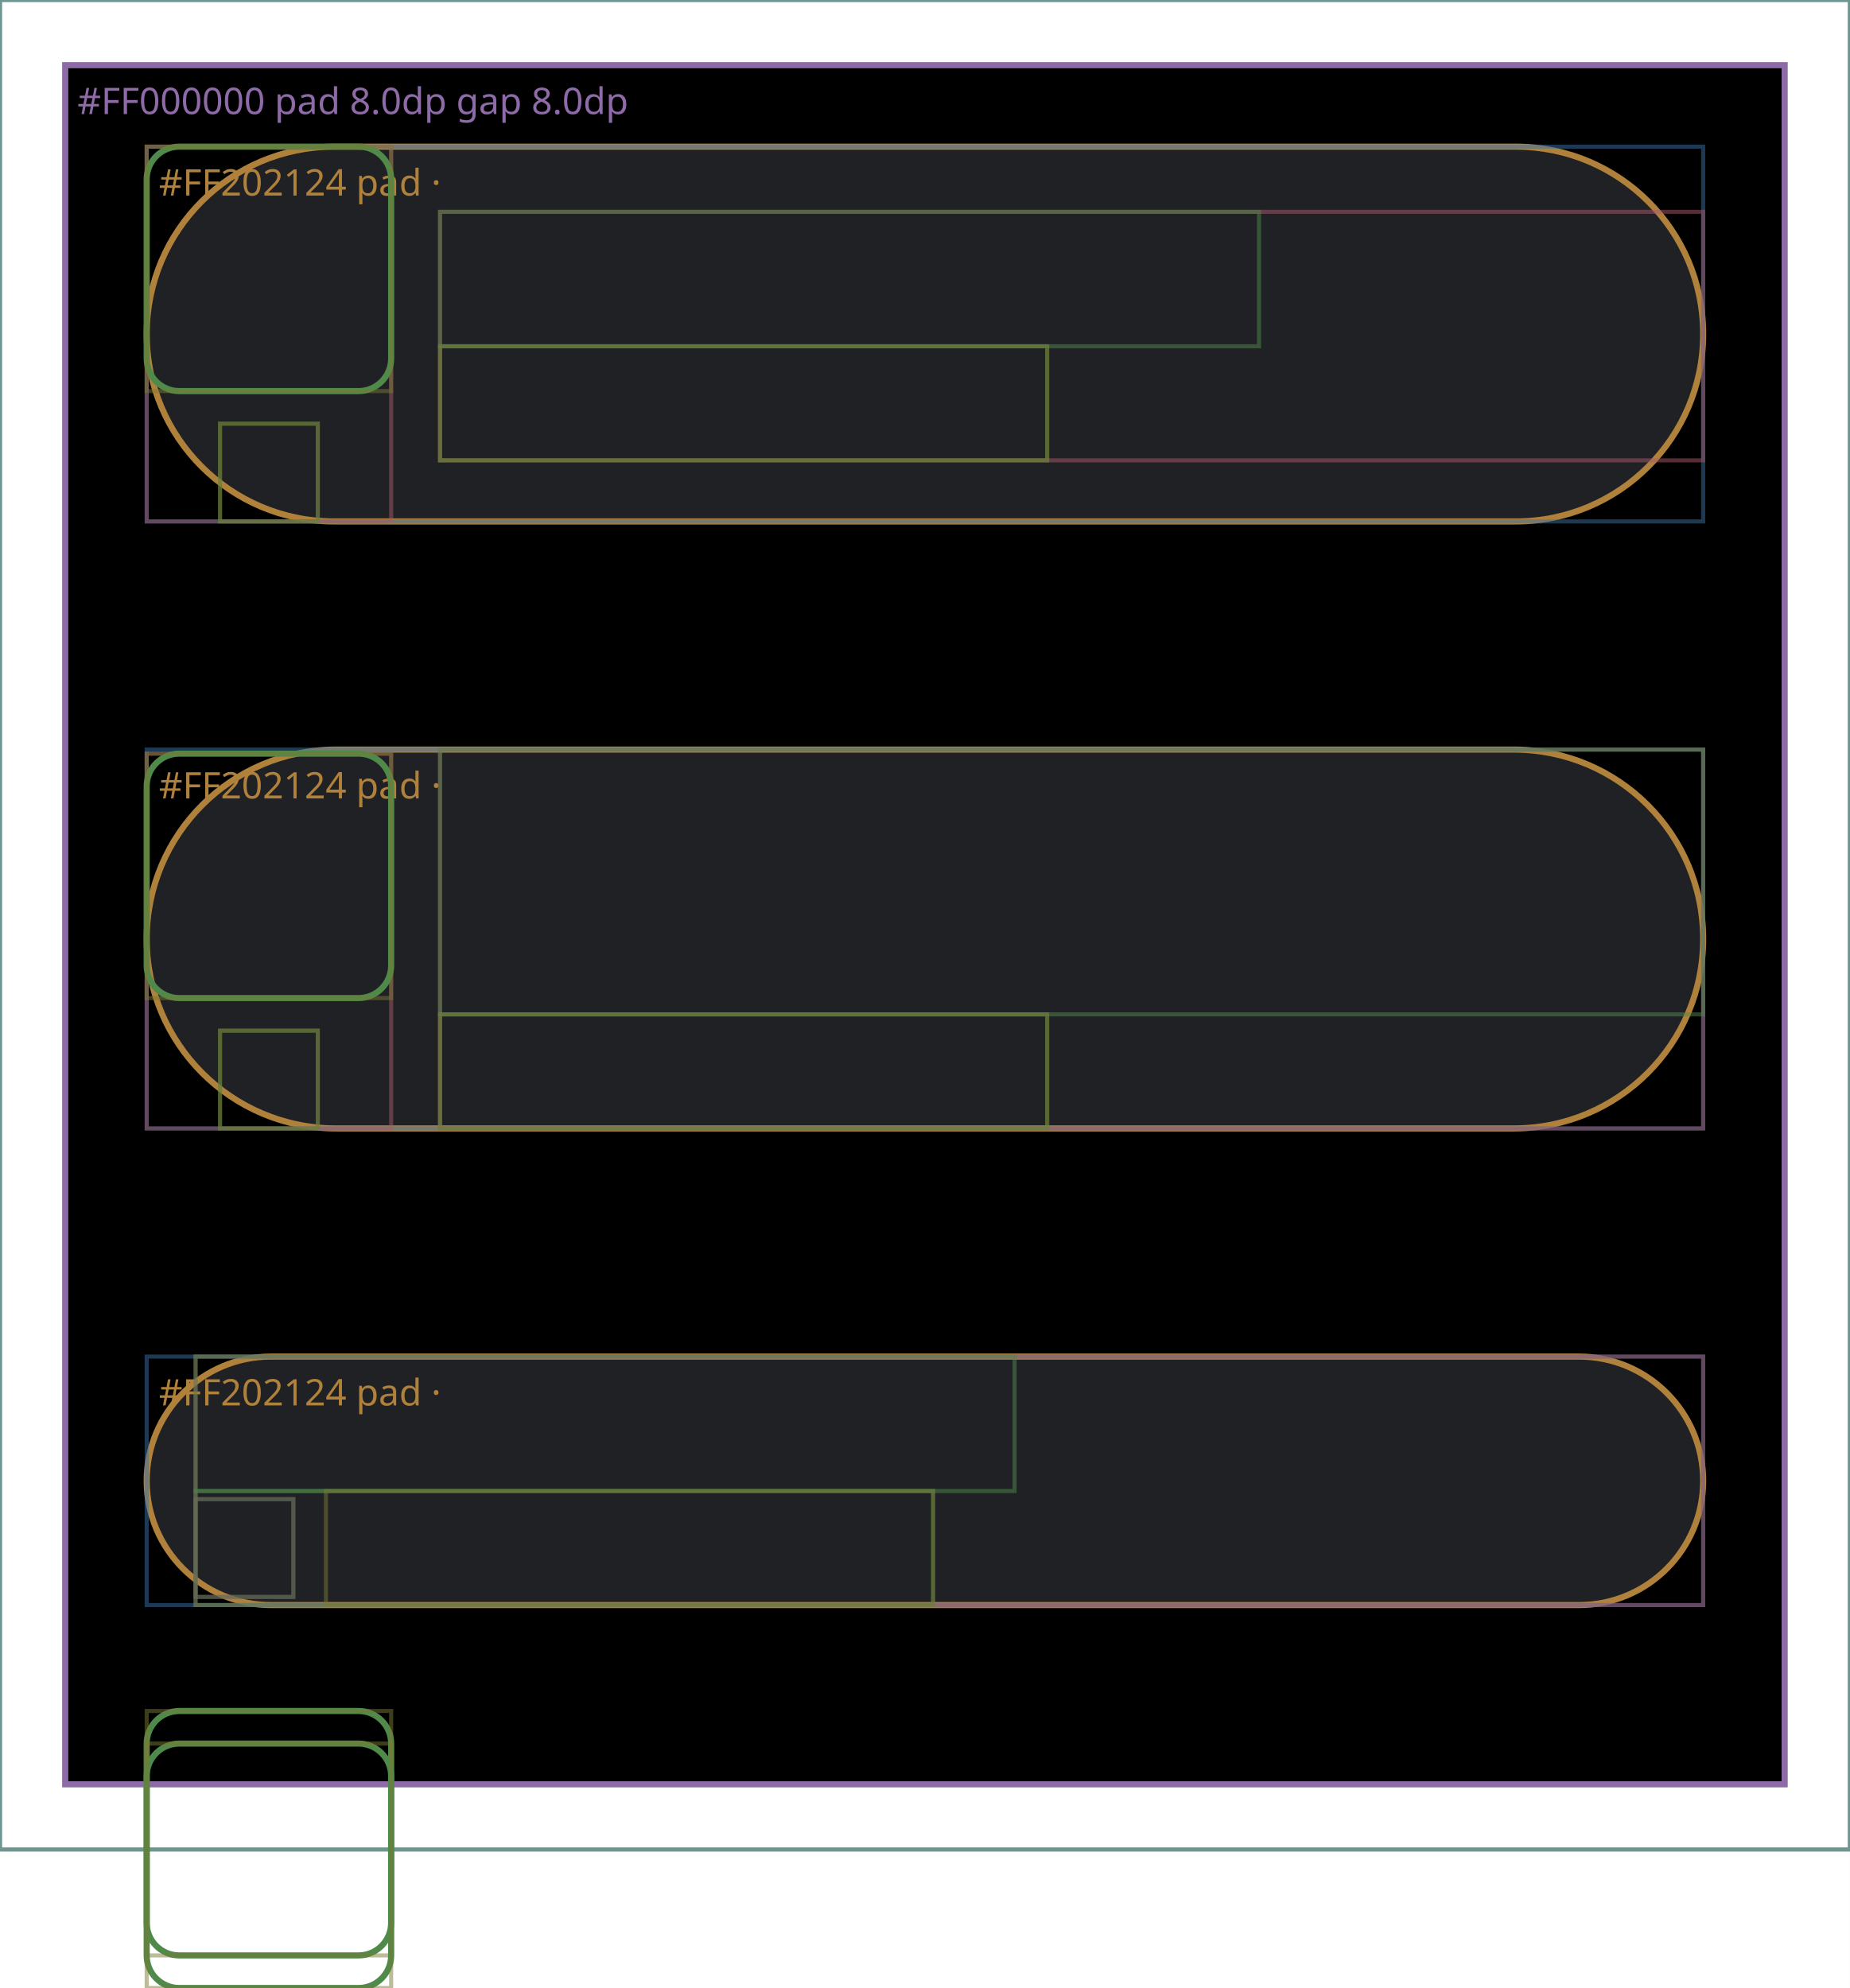
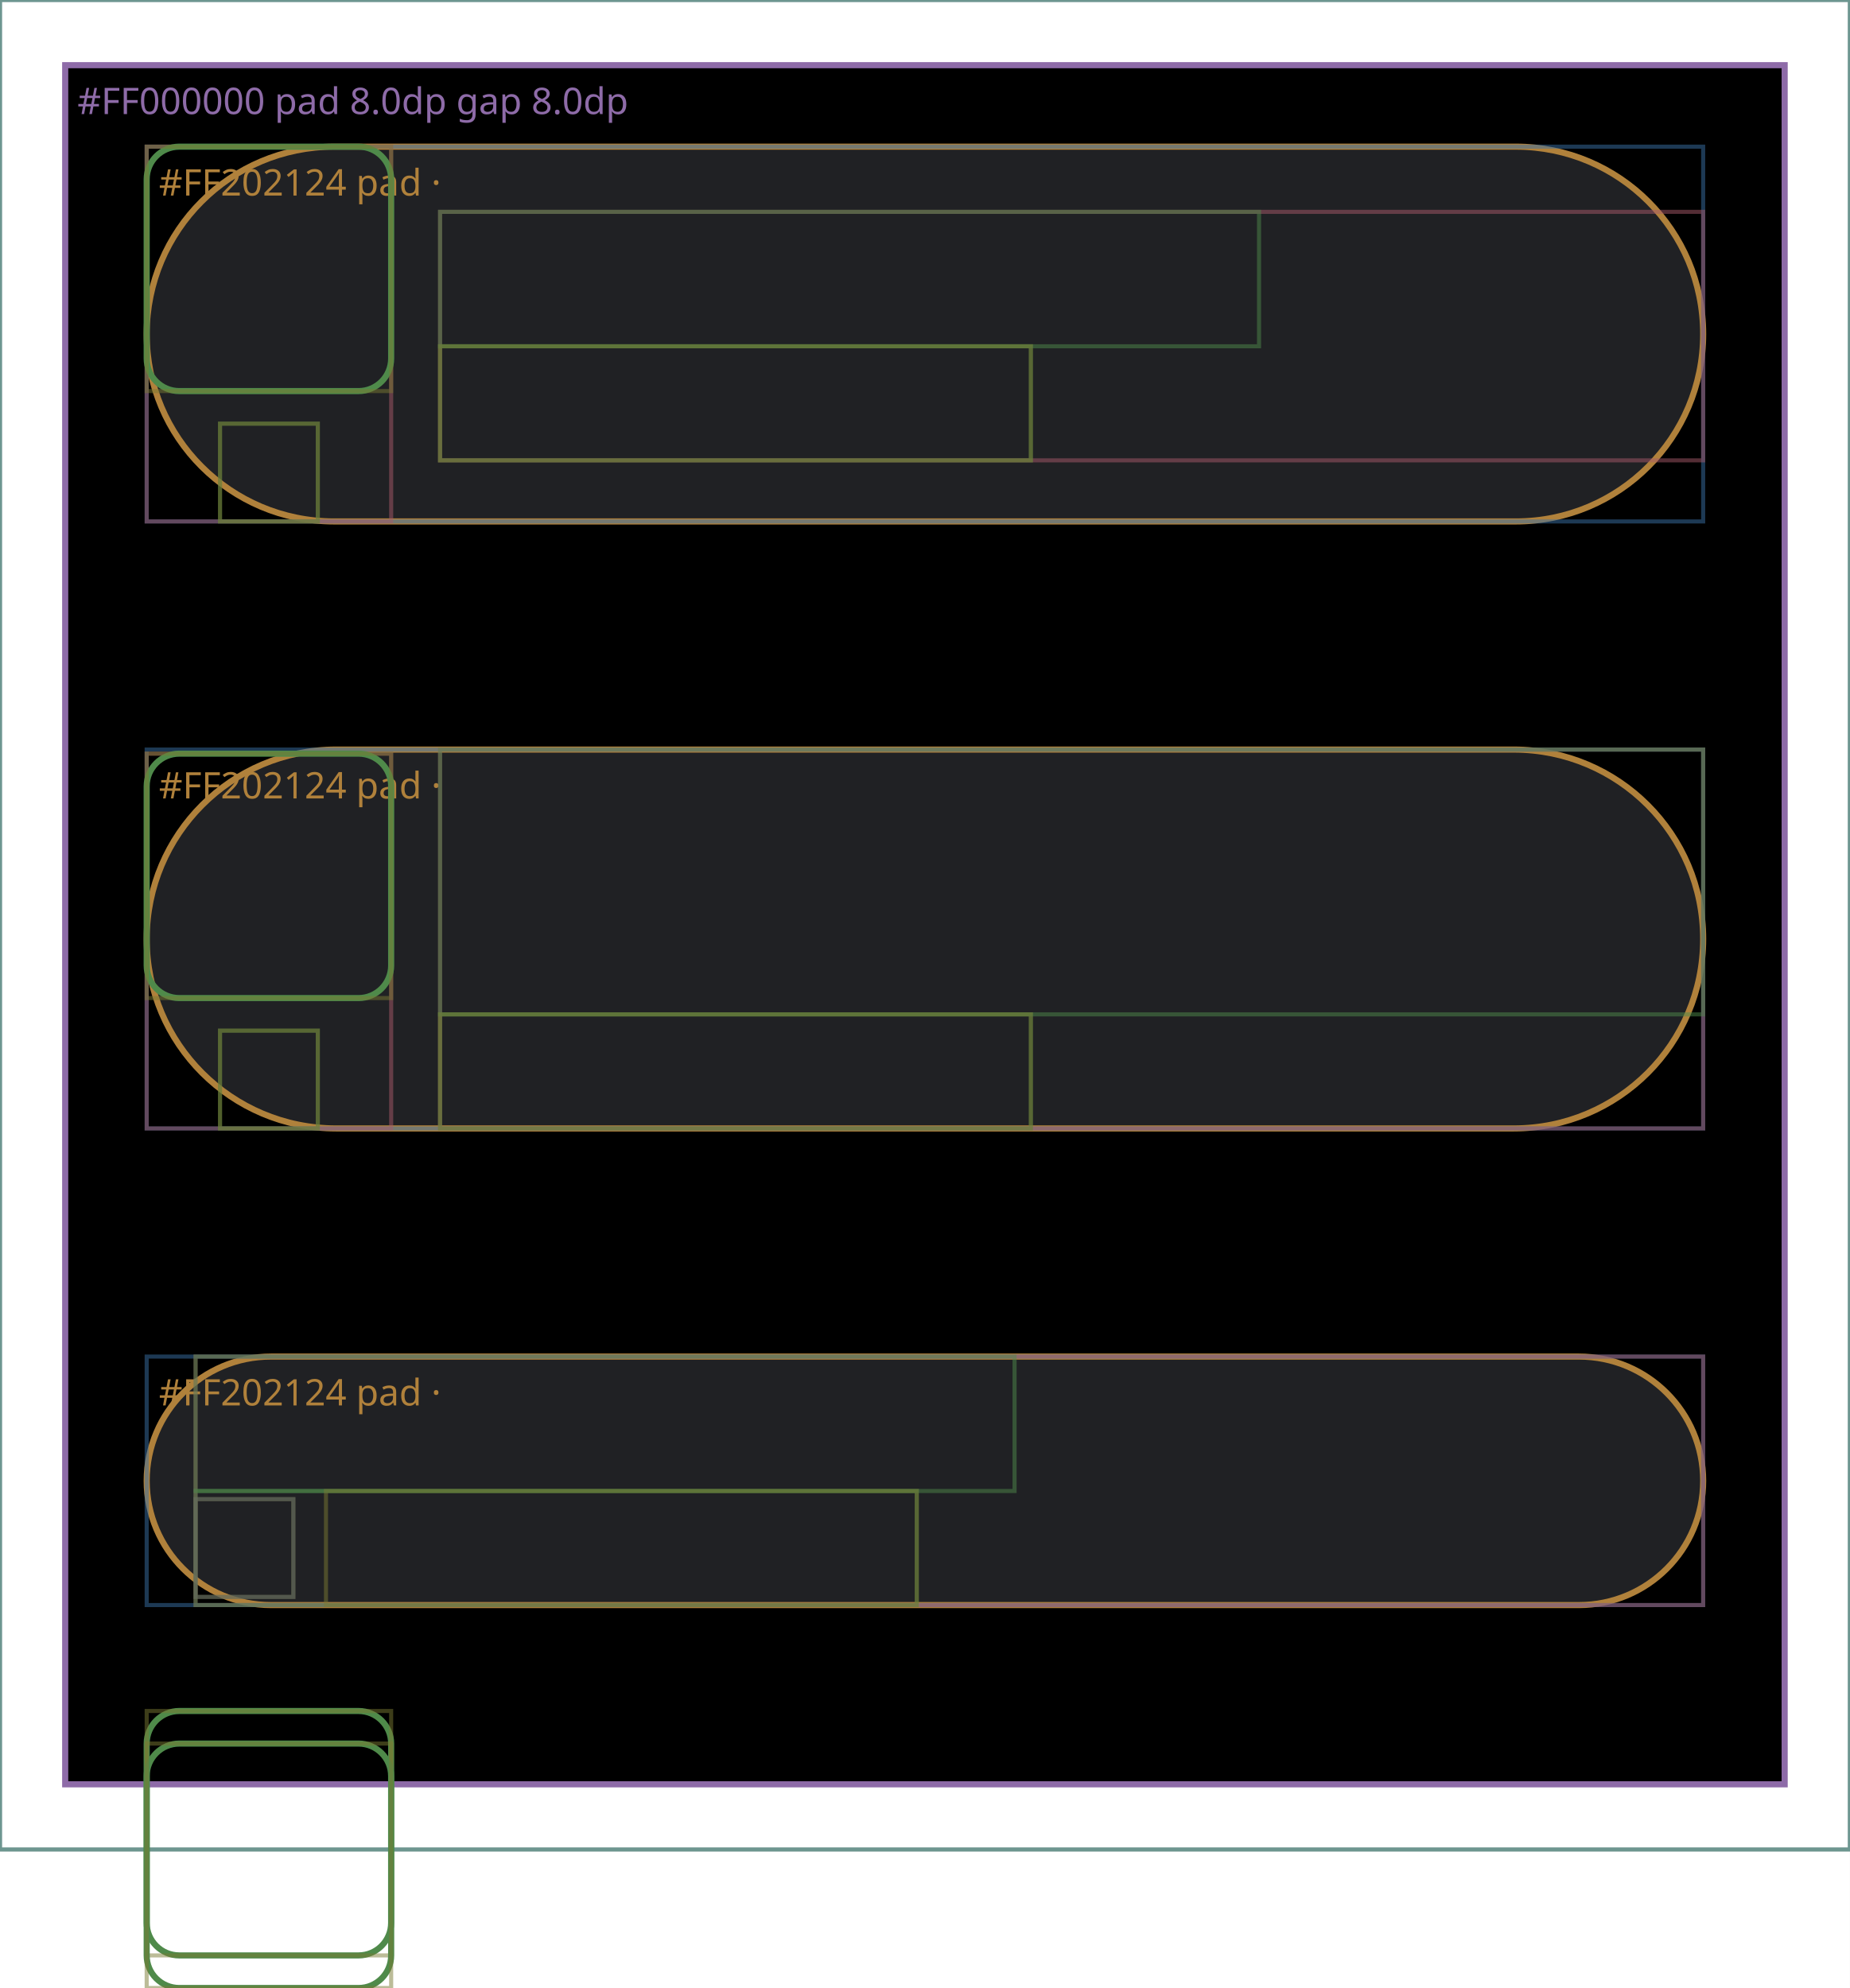
<svg xmlns="http://www.w3.org/2000/svg" viewBox="0 0 454 488" width="454" height="488" role="img" aria-label="Episodes/Episode chip layout wireframe">
  <rect width="454" height="488" fill="#ffffff" />
  <g>
    <rect x="0" y="0" width="454" height="454" fill="none" fill-opacity="0" stroke="#5B6470" stroke-width="1" stroke-opacity="0.5" />
  </g>
  <g>
    <rect x="0" y="0" width="454" height="454" fill="none" fill-opacity="0" stroke="#2E7D6B" stroke-width="1" stroke-opacity="0.5" />
  </g>
  <g>
    <rect x="16" y="16" width="422" height="422" fill="#000000" fill-opacity="1" stroke="#8E6BA8" stroke-width="1.5" stroke-opacity="1" />
    <text x="19" y="28" font-family="system-ui, sans-serif" font-size="9" fill="#8E6BA8">#FF000000  pad 8.0dp  gap 8.0dp</text>
  </g>
  <g>
    <path d="M82,36 H372 A46,46 0 0 1 418,82 V82 A46,46 0 0 1 372,128 H82 A46,46 0 0 1 36,82 V82 A46,46 0 0 1 82,36 Z" fill="#202124" fill-opacity="1" stroke="#B0813B" stroke-width="1.5" stroke-opacity="1" />
    <text x="39" y="48" font-family="system-ui, sans-serif" font-size="9" fill="#B0813B">#FF202124  pad ·</text>
  </g>
  <g>
    <rect x="36" y="36" width="382" height="92" fill="none" fill-opacity="0" stroke="#3B72A8" stroke-width="1" stroke-opacity="0.5" />
  </g>
  <g>
    <rect x="36" y="36" width="60" height="92" fill="none" fill-opacity="0" stroke="#A85B6B" stroke-width="1" stroke-opacity="0.5" />
  </g>
  <g>
    <path d="M44,36 H88 A8,8 0 0 1 96,44 V88 A8,8 0 0 1 88,96 H44 A8,8 0 0 1 36,88 V44 A8,8 0 0 1 44,36 Z" fill="none" fill-opacity="0" stroke="#4F8A4A" stroke-width="1.5" stroke-opacity="1" />
  </g>
  <g>
    <rect x="36" y="36" width="60" height="60" fill="none" fill-opacity="0" stroke="#7A7A33" stroke-width="1" stroke-opacity="0.5" />
  </g>
  <g>
    <rect x="54" y="104" width="24" height="24" fill="none" fill-opacity="0" stroke="#4F8A4A" stroke-width="1" stroke-opacity="0.5" />
  </g>
  <g>
    <rect x="54" y="104" width="24" height="24" fill="none" fill-opacity="0" stroke="#7A7A33" stroke-width="1" stroke-opacity="0.5" />
  </g>
  <g>
    <rect x="108" y="52" width="310" height="61" fill="none" fill-opacity="0" stroke="#A85B6B" stroke-width="1" stroke-opacity="0.5" />
  </g>
  <g>
    <rect x="108" y="52" width="201" height="33" fill="none" fill-opacity="0" stroke="#4F8A4A" stroke-width="1" stroke-opacity="0.5" />
  </g>
  <g>
-     <rect x="108" y="85" width="149" height="28" fill="none" fill-opacity="0" stroke="#4F8A4A" stroke-width="1" stroke-opacity="0.5" />
+     <rect x="108" y="85" width="145" height="28" fill="none" fill-opacity="0" stroke="#4F8A4A" stroke-width="1" stroke-opacity="0.5" />
  </g>
  <g>
-     <rect x="108" y="85" width="149" height="28" fill="none" fill-opacity="0" stroke="#7A7A33" stroke-width="1" stroke-opacity="0.5" />
+     <rect x="108" y="85" width="145" height="28" fill="none" fill-opacity="0" stroke="#7A7A33" stroke-width="1" stroke-opacity="0.5" />
  </g>
  <g>
    <path d="M82.5,184 H371.5 A46.5,46.5 0 0 1 418,230.5 V230.5 A46.5,46.5 0 0 1 371.5,277 H82.5 A46.5,46.5 0 0 1 36,230.5 V230.5 A46.5,46.5 0 0 1 82.5,184 Z" fill="#202124" fill-opacity="1" stroke="#B0813B" stroke-width="1.5" stroke-opacity="1" />
    <text x="39" y="196" font-family="system-ui, sans-serif" font-size="9" fill="#B0813B">#FF202124  pad ·</text>
  </g>
  <g>
    <rect x="36" y="184" width="382" height="93" fill="none" fill-opacity="0" stroke="#3B72A8" stroke-width="1" stroke-opacity="0.5" />
  </g>
  <g>
    <rect x="36" y="185" width="60" height="92" fill="none" fill-opacity="0" stroke="#A85B6B" stroke-width="1" stroke-opacity="0.5" />
  </g>
  <g>
    <path d="M44,185 H88 A8,8 0 0 1 96,193 V237 A8,8 0 0 1 88,245 H44 A8,8 0 0 1 36,237 V193 A8,8 0 0 1 44,185 Z" fill="none" fill-opacity="0" stroke="#4F8A4A" stroke-width="1.5" stroke-opacity="1" />
  </g>
  <g>
    <rect x="36" y="185" width="60" height="60" fill="none" fill-opacity="0" stroke="#7A7A33" stroke-width="1" stroke-opacity="0.5" />
  </g>
  <g>
    <rect x="54" y="253" width="24" height="24" fill="none" fill-opacity="0" stroke="#4F8A4A" stroke-width="1" stroke-opacity="0.5" />
  </g>
  <g>
    <rect x="54" y="253" width="24" height="24" fill="none" fill-opacity="0" stroke="#7A7A33" stroke-width="1" stroke-opacity="0.5" />
  </g>
  <g>
    <rect x="108" y="184" width="310" height="93" fill="none" fill-opacity="0" stroke="#A85B6B" stroke-width="1" stroke-opacity="0.5" />
  </g>
  <g>
    <rect x="108" y="184" width="310" height="65" fill="none" fill-opacity="0" stroke="#4F8A4A" stroke-width="1" stroke-opacity="0.5" />
  </g>
  <g>
-     <rect x="108" y="249" width="149" height="28" fill="none" fill-opacity="0" stroke="#4F8A4A" stroke-width="1" stroke-opacity="0.5" />
+     <rect x="108" y="249" width="145" height="28" fill="none" fill-opacity="0" stroke="#4F8A4A" stroke-width="1" stroke-opacity="0.5" />
  </g>
  <g>
-     <rect x="108" y="249" width="149" height="28" fill="none" fill-opacity="0" stroke="#7A7A33" stroke-width="1" stroke-opacity="0.5" />
+     <rect x="108" y="249" width="145" height="28" fill="none" fill-opacity="0" stroke="#7A7A33" stroke-width="1" stroke-opacity="0.5" />
  </g>
  <g>
    <path d="M66.5,333 H387.5 A30.5,30.5 0 0 1 418,363.5 V363.5 A30.5,30.5 0 0 1 387.5,394 H66.5 A30.5,30.5 0 0 1 36,363.5 V363.5 A30.5,30.5 0 0 1 66.5,333 Z" fill="#202124" fill-opacity="1" stroke="#B0813B" stroke-width="1.5" stroke-opacity="1" />
    <text x="39" y="345" font-family="system-ui, sans-serif" font-size="9" fill="#B0813B">#FF202124  pad ·</text>
  </g>
  <g>
    <rect x="36" y="333" width="382" height="61" fill="none" fill-opacity="0" stroke="#3B72A8" stroke-width="1" stroke-opacity="0.5" />
  </g>
  <g>
    <rect x="48" y="333" width="370" height="61" fill="none" fill-opacity="0" stroke="#A85B6B" stroke-width="1" stroke-opacity="0.5" />
  </g>
  <g>
    <rect x="48" y="333" width="201" height="33" fill="none" fill-opacity="0" stroke="#4F8A4A" stroke-width="1" stroke-opacity="0.5" />
  </g>
  <g>
-     <rect x="48" y="366" width="181" height="28" fill="none" fill-opacity="0" stroke="#4F8A4A" stroke-width="1" stroke-opacity="0.5" />
+     <rect x="48" y="366" width="177" height="28" fill="none" fill-opacity="0" stroke="#4F8A4A" stroke-width="1" stroke-opacity="0.5" />
  </g>
  <g>
    <rect x="48" y="368" width="24" height="24" fill="none" fill-opacity="0" stroke="#7A7A33" stroke-width="1" stroke-opacity="0.5" />
  </g>
  <g>
    <rect x="48" y="368" width="24" height="24" fill="none" fill-opacity="0" stroke="#5B6470" stroke-width="1" stroke-opacity="0.5" />
  </g>
  <g>
-     <rect x="80" y="366" width="149" height="28" fill="none" fill-opacity="0" stroke="#7A7A33" stroke-width="1" stroke-opacity="0.5" />
+     <rect x="80" y="366" width="145" height="28" fill="none" fill-opacity="0" stroke="#7A7A33" stroke-width="1" stroke-opacity="0.5" />
  </g>
  <g>
    <path d="M44,420 H88 A8,8 0 0 1 96,428 V472 A8,8 0 0 1 88,480 H44 A8,8 0 0 1 36,472 V428 A8,8 0 0 1 44,420 Z" fill="none" fill-opacity="0" stroke="#4F8A4A" stroke-width="1.5" stroke-opacity="1" />
  </g>
  <g>
    <rect x="36" y="420" width="60" height="60" fill="none" fill-opacity="0" stroke="#7A7A33" stroke-width="1" stroke-opacity="0.5" />
  </g>
  <g>
    <path d="M44,428 H88 A8,8 0 0 1 96,436 V480 A8,8 0 0 1 88,488 H44 A8,8 0 0 1 36,480 V436 A8,8 0 0 1 44,428 Z" fill="none" fill-opacity="0" stroke="#4F8A4A" stroke-width="1.5" stroke-opacity="1" />
  </g>
  <g>
    <rect x="36" y="428" width="60" height="60" fill="none" fill-opacity="0" stroke="#7A7A33" stroke-width="1" stroke-opacity="0.5" />
  </g>
</svg>
